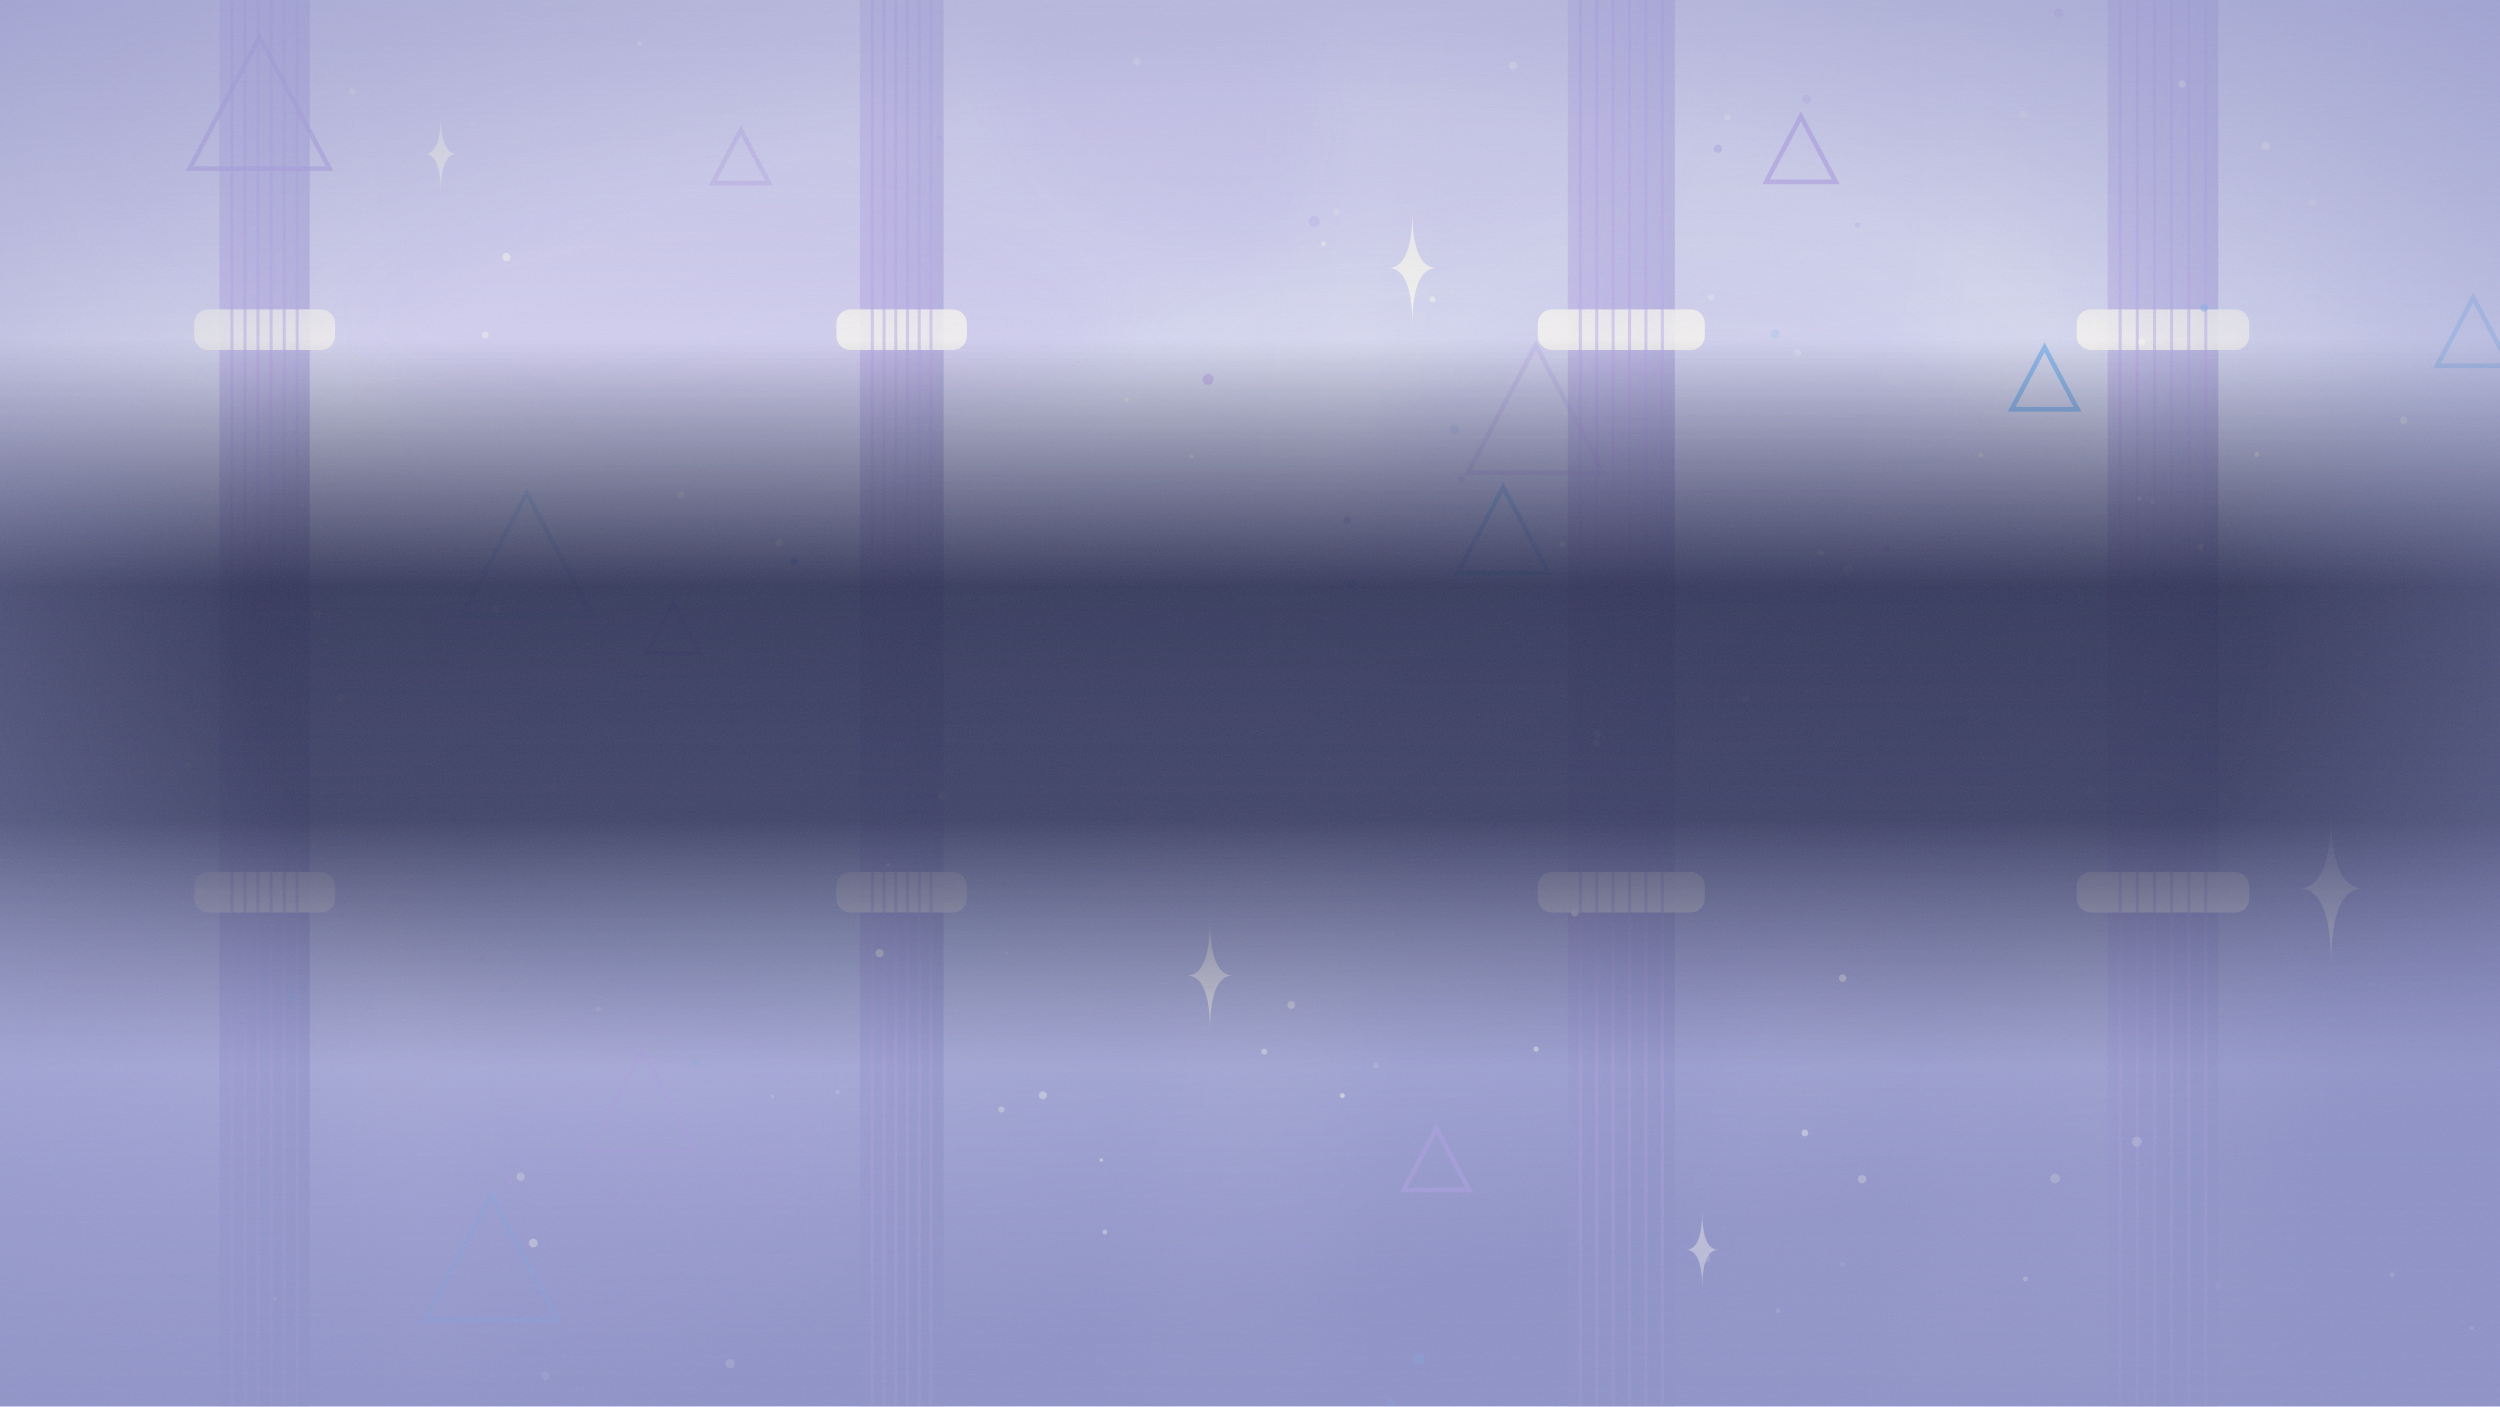
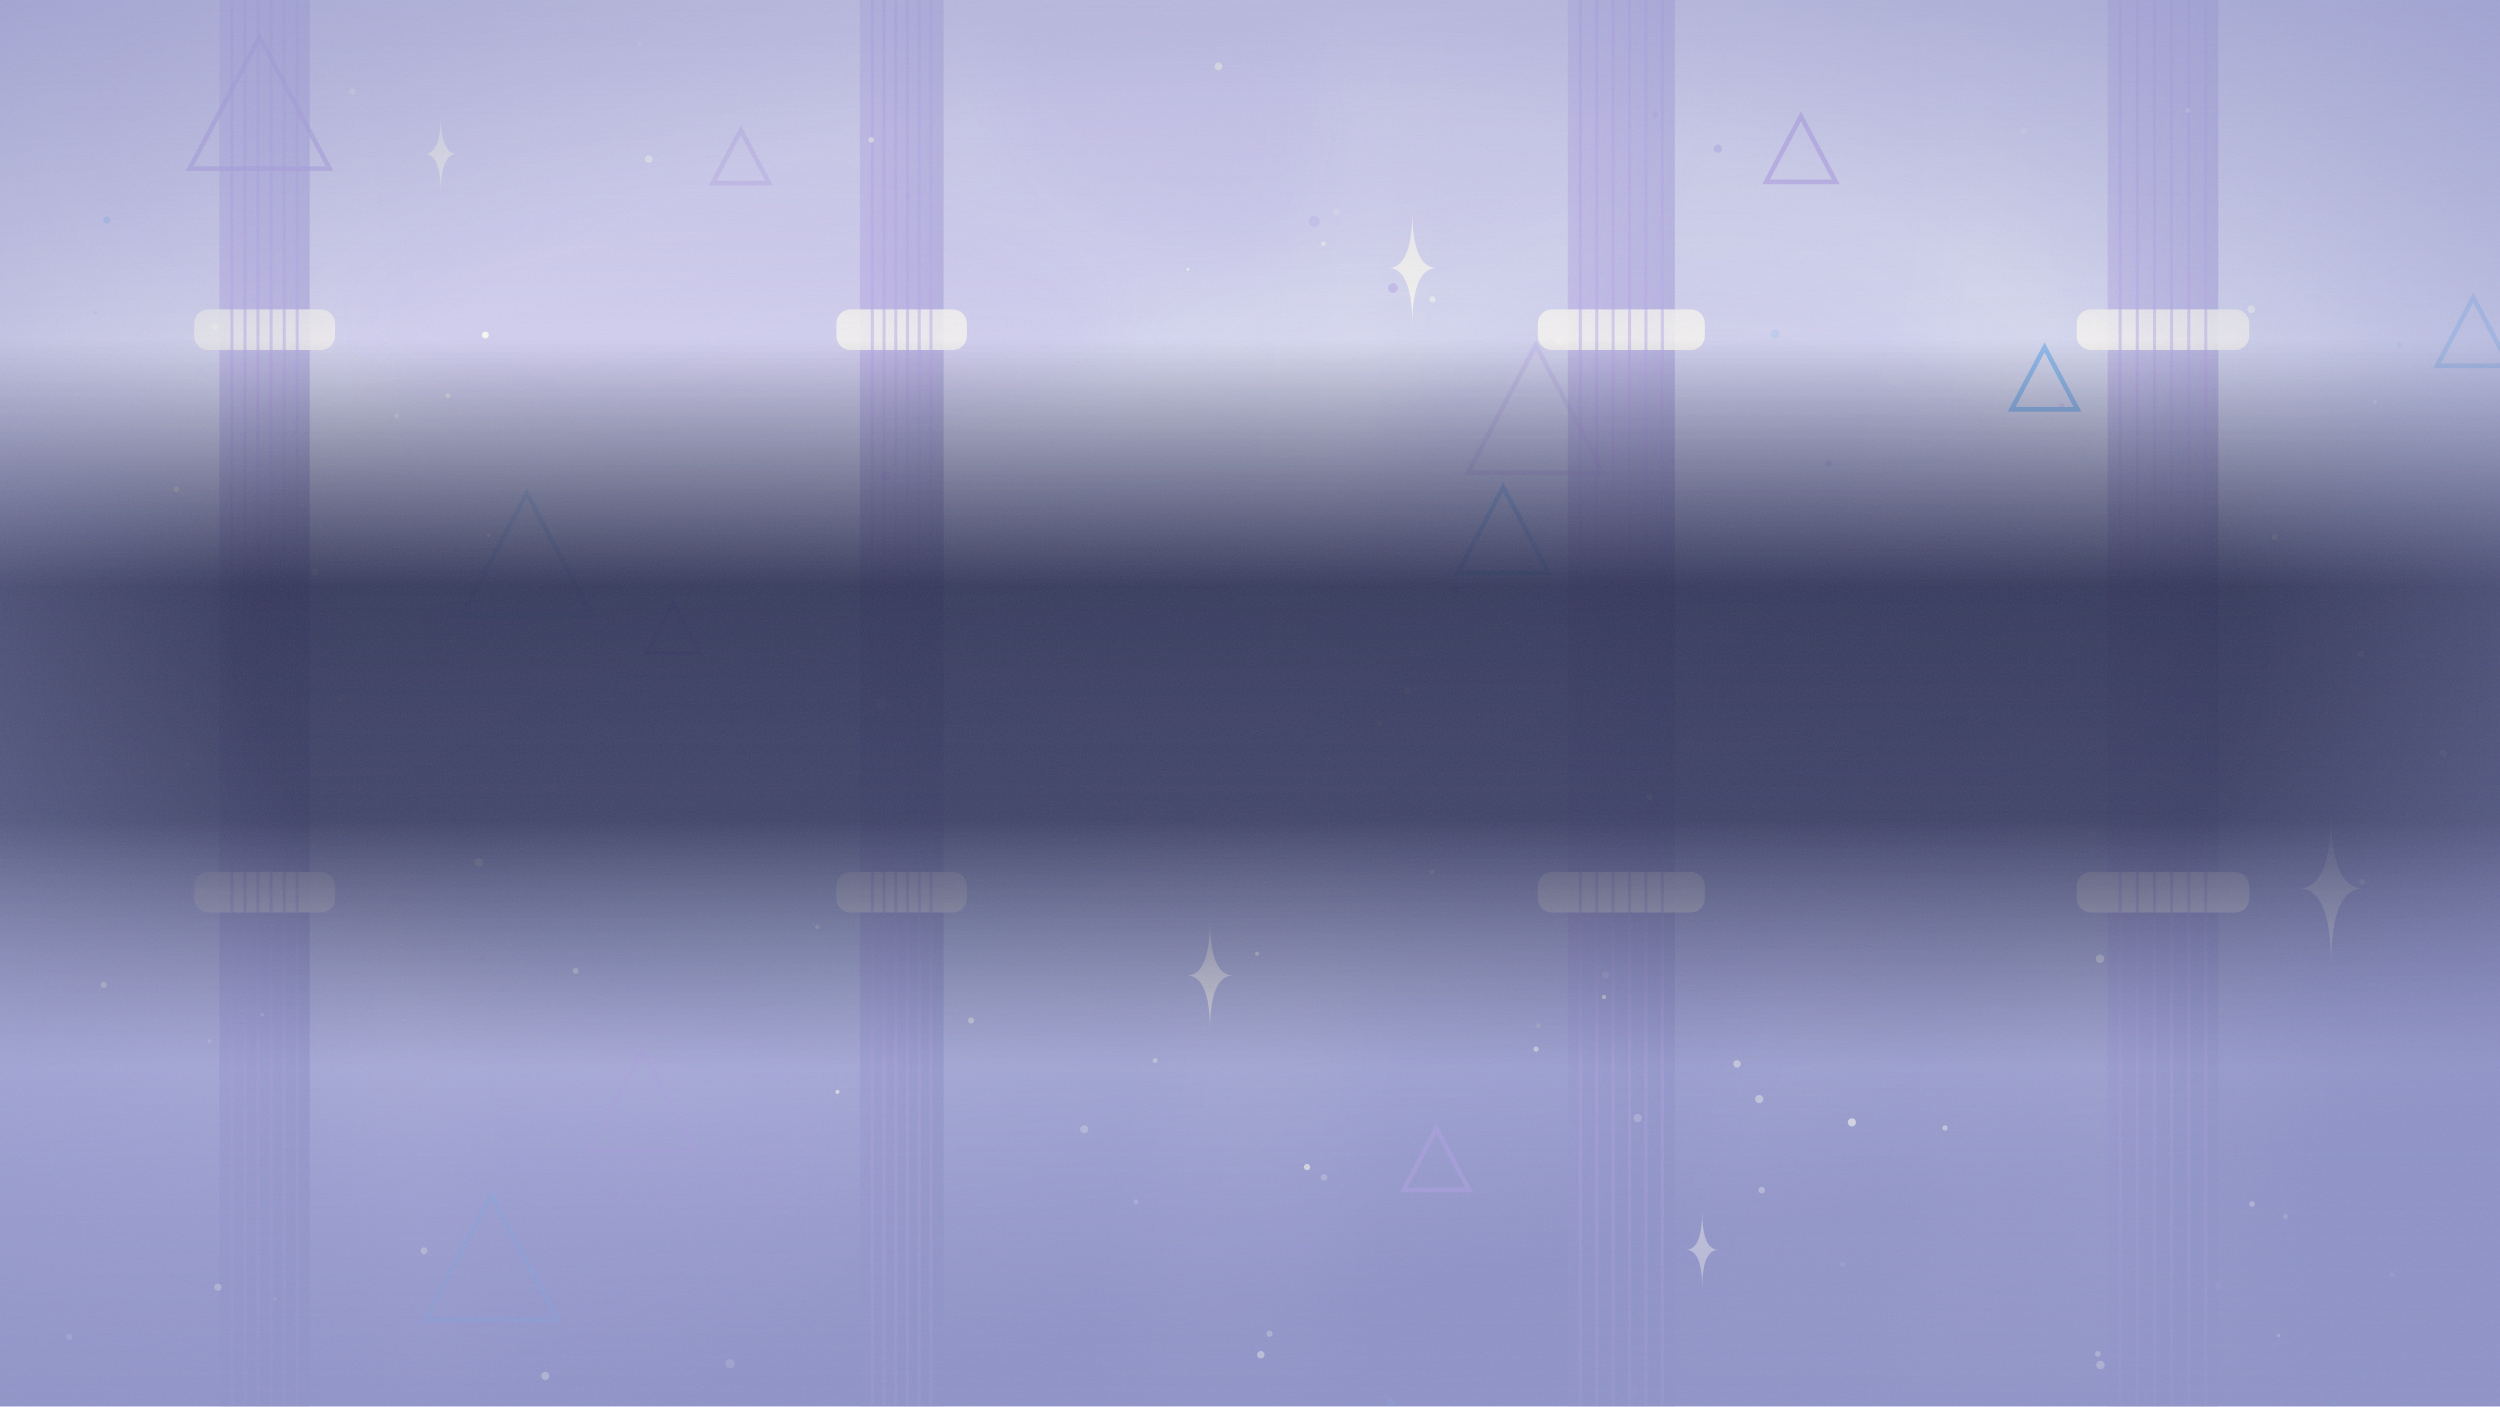
<svg xmlns="http://www.w3.org/2000/svg" class="art art--freedom08" viewBox="0 0 1600 900" preserveAspectRatio="xMidYMid slice" role="img" aria-label="Pale columns, chained banners and drifting petals in cream and lavender">
  <defs>
    <linearGradient id="g-bg" x1="0" y1="0" x2="0.3" y2="1">
      <stop offset="0%" stop-color="#e9e6f5" />
      <stop offset="58%" stop-color="#cfd3ee" />
      <stop offset="100%" stop-color="#8f93c8" />
    </linearGradient>
    <linearGradient id="g-slab" x1="0" y1="0" x2="0.4" y2="1">
      <stop offset="0%" stop-color="#b9a6e8" stop-opacity="0.42" />
      <stop offset="100%" stop-color="#8f93c8" stop-opacity="0.72" />
    </linearGradient>
    <linearGradient id="g-blade" x1="0" y1="0" x2="1" y2="1">
      <stop offset="0%" stop-color="#fffdf2" stop-opacity="0.7" />
      <stop offset="60%" stop-color="#b9a6e8" stop-opacity="0.28" />
      <stop offset="100%" stop-color="#7fb4ee" stop-opacity="0" />
    </linearGradient>
    <linearGradient id="g-beam" x1="0" y1="0" x2="1" y2="0">
      <stop offset="0%" stop-color="#b9a6e8" stop-opacity="0" />
      <stop offset="30%" stop-color="#fffdf2" />
      <stop offset="70%" stop-color="#b9a6e8" />
      <stop offset="100%" stop-color="#b9a6e8" stop-opacity="0" />
    </linearGradient>
    <radialGradient id="g-orb" cx="42%" cy="38%" r="62%">
      <stop offset="0%" stop-color="#fffdf2" />
      <stop offset="38%" stop-color="#b9a6e8" />
      <stop offset="78%" stop-color="#7fb4ee" stop-opacity="0.7" />
      <stop offset="100%" stop-color="#8f93c8" />
    </radialGradient>
    <radialGradient id="g-halo" cx="50%" cy="50%" r="50%">
      <stop offset="0%" stop-color="#b9a6e8" stop-opacity="0.42" />
      <stop offset="100%" stop-color="#b9a6e8" stop-opacity="0" />
    </radialGradient>
    <linearGradient id="g-vig" x1="0" y1="0" x2="0" y2="1">
      <stop offset="0%" stop-color="#8f93c8" stop-opacity="0.42" />
      <stop offset="26%" stop-color="#8f93c8" stop-opacity="0.02" />
      <stop offset="100%" stop-color="#8f93c8" stop-opacity="0.5" />
    </linearGradient>
    <filter id="g-glow" x="-70%" y="-70%" width="240%" height="240%">
      <feGaussianBlur stdDeviation="8" result="b" />
      <feFlood flood-color="#b9a6e8" result="fc" />
      <feComposite in="fc" in2="b" operator="in" result="g" />
      <feMerge>
        <feMergeNode in="g" />
        <feMergeNode in="g" />
        <feMergeNode in="SourceGraphic" />
      </feMerge>
    </filter>
    <filter id="g-soft">
      <feGaussianBlur stdDeviation="20" />
    </filter>
    <radialGradient id="g-corner" cx="50%" cy="46%" r="72%">
      <stop offset="55%" stop-color="#8f93c8" stop-opacity="0" />
      <stop offset="100%" stop-color="#8f93c8" stop-opacity="0.72" />
    </radialGradient>
    <filter id="g-grain">
      <feTurbulence type="fractalNoise" baseFrequency="0.85" numOctaves="4" />
      <feColorMatrix type="saturate" values="0" />
    </filter>
  </defs>
  <rect width="1600" height="900" fill="url(#g-bg)" />
  <g filter="url(#g-soft)">
    <ellipse cx="714.3" cy="503.8" rx="437.3" ry="154.5" fill="#e9e6f5" opacity="0.1" />
    <ellipse cx="241.8" cy="723.5" rx="302.7" ry="178.2" fill="#b9a6e8" opacity="0.1" />
    <ellipse cx="446.1" cy="81.6" rx="402.9" ry="191" fill="#b9a6e8" opacity="0.1" />
    <ellipse cx="613.1" cy="407.7" rx="381.7" ry="184" fill="#e9e6f5" opacity="0.1" />
    <ellipse cx="851.1" cy="53.6" rx="217.1" ry="118.7" fill="#b9a6e8" opacity="0.1" />
    <ellipse cx="487.3" cy="531.9" rx="218.6" ry="117.4" fill="#7fb4ee" opacity="0.1" />
    <ellipse cx="1092.4" cy="411.6" rx="243.4" ry="239.6" fill="#b9a6e8" opacity="0.1" />
    <ellipse cx="467.5" cy="206.7" rx="246.7" ry="91.2" fill="#b9a6e8" opacity="0.1" />
  </g>
  <g filter="url(#g-soft)" opacity="0.5">
    <path d="M1301.2 -50.4 L1407.9 -50.4 L1361.3 960 L1028.1 960 Z" fill="#fffdf2" opacity="0.1" />
    <path d="M1402.2 -35.4 L1510.6 -35.4 L1445.3 960 L1194.3 960 Z" fill="#fffdf2" opacity="0.1" />
    <path d="M1227.1 -71.4 L1264.1 -71.4 L1434.8 960 L1353.5 960 Z" fill="#fffdf2" opacity="0.1" />
    <path d="M169.7 -75.7 L207.8 -75.7 L316.4 960 L251.3 960 Z" fill="#fffdf2" opacity="0.1" />
    <path d="M872.2 -39.5 L917.5 -39.5 L842.8 960 L710.8 960 Z" fill="#fffdf2" opacity="0.1" />
  </g>
  <g opacity="0.9">
    <rect x="140.4" y="-20" width="57.8" height="940" fill="url(#g-slab)" />
    <rect x="124.3" y="198" width="90.1" height="26" rx="9" fill="#fffdf2" opacity="0.85" />
    <rect x="124.3" y="558" width="90.1" height="26" rx="9" fill="#fffdf2" opacity="0.85" />
    <g stroke="#b9a6e8" stroke-width="2" opacity="0.5">
      <path d="M148.4 0 V900" />
      <path d="M156.8 0 V900" />
      <path d="M165.1 0 V900" />
      <path d="M173.5 0 V900" />
      <path d="M181.9 0 V900" />
      <path d="M190.2 0 V900" />
    </g>
  </g>
  <g opacity="0.9">
    <rect x="550.3" y="-20" width="53.6" height="940" fill="url(#g-slab)" />
    <rect x="535.3" y="198" width="83.5" height="26" rx="9" fill="#fffdf2" opacity="0.85" />
    <rect x="535.3" y="558" width="83.5" height="26" rx="9" fill="#fffdf2" opacity="0.85" />
    <g stroke="#b9a6e8" stroke-width="2" opacity="0.5">
      <path d="M558.3 0 V900" />
      <path d="M565.8 0 V900" />
      <path d="M573.3 0 V900" />
      <path d="M580.8 0 V900" />
      <path d="M588.3 0 V900" />
      <path d="M595.8 0 V900" />
    </g>
  </g>
  <g opacity="0.9">
    <rect x="1003.4" y="-20" width="68.5" height="940" fill="url(#g-slab)" />
    <rect x="984.2" y="198" width="106.9" height="26" rx="9" fill="#fffdf2" opacity="0.85" />
    <rect x="984.2" y="558" width="106.9" height="26" rx="9" fill="#fffdf2" opacity="0.85" />
    <g stroke="#b9a6e8" stroke-width="2" opacity="0.5">
      <path d="M1011.4 0 V900" />
      <path d="M1021.9 0 V900" />
      <path d="M1032.4 0 V900" />
      <path d="M1042.9 0 V900" />
      <path d="M1053.4 0 V900" />
      <path d="M1063.9 0 V900" />
    </g>
  </g>
  <g opacity="0.9">
    <rect x="1348.9" y="-20" width="70.8" height="940" fill="url(#g-slab)" />
    <rect x="1329.1" y="198" width="110.4" height="26" rx="9" fill="#fffdf2" opacity="0.85" />
    <rect x="1329.1" y="558" width="110.4" height="26" rx="9" fill="#fffdf2" opacity="0.85" />
    <g stroke="#b9a6e8" stroke-width="2" opacity="0.5">
      <path d="M1356.9 0 V900" />
      <path d="M1367.9 0 V900" />
      <path d="M1378.9 0 V900" />
      <path d="M1389.8 0 V900" />
      <path d="M1400.8 0 V900" />
      <path d="M1411.7 0 V900" />
    </g>
  </g>
  <path d="M337.1 315.6 L378.6 393.6 L295.7 393.6 Z" fill="none" stroke="#7fb4ee" stroke-width="3" opacity="0.35" />
  <path d="M1582.9 190.4 L1606.1 234.1 L1559.7 234.1 Z" fill="none" stroke="#7fb4ee" stroke-width="3" opacity="0.46" />
  <path d="M474.1 83.2 L492.2 117.2 L456.1 117.2 Z" fill="none" stroke="#b9a6e8" stroke-width="3" opacity="0.42" />
  <path d="M962.1 311.8 L991.2 366.7 L932.9 366.7 Z" fill="none" stroke="#7fb4ee" stroke-width="3" opacity="0.54" />
  <path d="M919.3 722.3 L940.2 761.6 L898.4 761.6 Z" fill="none" stroke="#b9a6e8" stroke-width="3" opacity="0.75" />
  <path d="M1308.5 222.3 L1329.6 262 L1287.4 262 Z" fill="none" stroke="#7fb4ee" stroke-width="3" opacity="0.77" />
  <path d="M314.5 764.9 L356.8 844.5 L272.2 844.5 Z" fill="none" stroke="#7fb4ee" stroke-width="3" opacity="0.51" />
  <path d="M166.1 23.7 L210.9 107.9 L121.4 107.9 Z" fill="none" stroke="#b9a6e8" stroke-width="3" opacity="0.65" />
  <path d="M411.2 672.7 L444.7 735.9 L377.6 735.9 Z" fill="none" stroke="#b9a6e8" stroke-width="3" opacity="0.39" />
  <path d="M1152.6 74.5 L1174.9 116.4 L1130.3 116.4 Z" fill="none" stroke="#b9a6e8" stroke-width="3" opacity="0.73" />
  <path d="M982.9 221 L1026.3 302.6 L939.5 302.6 Z" fill="none" stroke="#b9a6e8" stroke-width="3" opacity="0.31" />
  <path d="M430.7 385.8 L447.9 418.1 L413.6 418.1 Z" fill="none" stroke="#b9a6e8" stroke-width="3" opacity="0.48" />
-   <path d="M903.9 134.4 Q903.9 171.5 919.5 171.5 Q903.9 171.5 903.9 208.5 Q903.9 171.5 888.4 171.5 Q903.9 171.5 903.9 134.4 Z" fill="#fffdf2" opacity="0.90" />
-   <path d="M1491.9 519.8 Q1491.9 568.6 1512.4 568.6 Q1491.9 568.6 1491.9 617.5 Q1491.9 568.6 1471.4 568.6 Q1491.9 568.6 1491.9 519.8 Z" fill="#fffdf2" opacity="0.76" />
-   <path d="M282.1 73.9 Q282.1 98.5 292.5 98.5 Q282.1 98.5 282.1 123.2 Q282.1 98.5 271.7 98.5 Q282.1 98.5 282.1 73.9 Z" fill="#fffdf2" opacity="0.91" />
-   <path d="M1089.4 775.1 Q1089.4 799.9 1099.8 799.9 Q1089.4 799.9 1089.4 824.6 Q1089.4 799.9 1079 799.9 Q1089.4 799.9 1089.4 775.1 Z" fill="#fffdf2" opacity="0.79" />
-   <path d="M774.4 588.8 Q774.4 624.3 789.3 624.3 Q774.4 624.3 774.4 659.7 Q774.4 624.3 759.5 624.3 Q774.4 624.3 774.4 588.8 Z" fill="#fffdf2" opacity="0.95" />
+   <g class="mo-breathe" style="--dur:6.5s">
+     <path d="M903.9 134.4 Q903.9 171.5 919.5 171.5 Q903.9 171.5 903.9 208.5 Q903.9 171.5 888.4 171.5 Q903.9 171.5 903.9 134.4 Z" fill="#fffdf2" opacity="0.90" />
+     <path d="M1491.9 519.8 Q1491.9 568.6 1512.4 568.6 Q1491.9 568.6 1491.9 617.5 Q1491.9 568.6 1471.4 568.6 Q1491.9 568.6 1491.9 519.8 Z" fill="#fffdf2" opacity="0.76" />
+     <path d="M282.1 73.9 Q282.1 98.5 292.5 98.5 Q282.1 98.5 282.1 123.2 Q282.1 98.5 271.7 98.5 Q282.1 98.5 282.1 73.9 Z" fill="#fffdf2" opacity="0.91" />
+     <path d="M1089.4 775.1 Q1089.4 799.9 1099.8 799.9 Q1089.4 799.9 1089.4 824.6 Q1089.4 799.9 1079 799.9 Q1089.4 799.9 1089.4 775.1 Z" fill="#fffdf2" opacity="0.79" />
+     <path d="M774.4 588.8 Q774.4 624.3 789.3 624.3 Q774.4 624.3 774.4 659.7 Q774.4 624.3 759.5 624.3 Q774.4 624.3 774.4 588.8 Z" fill="#fffdf2" opacity="0.95" />
+   </g>
  <g fill="#fffdf2">
-     <circle cx="120.4" cy="489.8" r="2.3" opacity="0.79" />
-     <circle cx="1179.3" cy="626" r="2.4" opacity="0.79" />
-     <circle cx="562.9" cy="610" r="2.6" opacity="0.77" />
-     <circle cx="667.4" cy="701" r="2.6" opacity="0.57" />
-     <circle cx="999.9" cy="348.3" r="2.0" opacity="0.60" />
-     <circle cx="128.3" cy="570.4" r="2.8" opacity="0.77" />
-     <circle cx="1165.1" cy="353.6" r="2.3" opacity="0.58" />
-     <circle cx="704.8" cy="742.4" r="1.2" opacity="0.69" />
-     <circle cx="47.7" cy="537.5" r="1.9" opacity="0.35" />
-     <circle cx="1117.3" cy="447.6" r="2.1" opacity="0.80" />
-     <circle cx="409.3" cy="27.8" r="1.5" opacity="0.64" />
-     <circle cx="324.1" cy="164.5" r="2.6" opacity="0.63" />
-     <circle cx="707.1" cy="788.5" r="1.6" opacity="0.63" />
-     <circle cx="317.6" cy="390.3" r="2.5" opacity="0.79" />
-     <circle cx="1408.4" cy="350.1" r="2.0" opacity="0.41" />
-     <circle cx="217.9" cy="446.9" r="2.5" opacity="0.75" />
-     <circle cx="1137.9" cy="838.8" r="1.5" opacity="0.31" />
-     <circle cx="721" cy="255.7" r="1.4" opacity="0.47" />
-     <circle cx="1001.2" cy="444.7" r="1.6" opacity="0.75" />
-     <circle cx="1571.3" cy="408.9" r="1.1" opacity="0.22" />
-     <circle cx="1396.5" cy="53.8" r="2.3" opacity="0.57" />
-     <circle cx="494.4" cy="701.9" r="1.0" opacity="0.29" />
-     <circle cx="727.7" cy="39.4" r="2.5" opacity="0.35" />
-     <circle cx="225.4" cy="58.6" r="2.1" opacity="0.49" />
-     <circle cx="1007.9" cy="584" r="2.5" opacity="0.82" />
-     <circle cx="1095.2" cy="190.2" r="1.9" opacity="0.32" />
-     <circle cx="17.2" cy="426" r="2.3" opacity="0.32" />
-     <circle cx="435.8" cy="316.7" r="2.3" opacity="0.54" />
-     <circle cx="983.1" cy="671.4" r="1.7" opacity="0.71" />
-     <circle cx="1450" cy="93.3" r="2.7" opacity="0.67" />
-     <circle cx="207.9" cy="409.9" r="2.1" opacity="0.79" />
-     <circle cx="602.9" cy="509.5" r="2.6" opacity="0.72" />
-     <circle cx="1510.8" cy="418.6" r="2.2" opacity="0.33" />
-     <circle cx="1155.1" cy="725.1" r="2.2" opacity="0.67" />
-     <circle cx="341.3" cy="795.6" r="2.8" opacity="0.84" />
-     <circle cx="859.1" cy="701.2" r="1.6" opacity="0.79" />
-     <circle cx="1369.3" cy="319.1" r="1.1" opacity="0.49" />
-     <circle cx="880.5" cy="681.8" r="1.9" opacity="0.22" />
-     <circle cx="1294.6" cy="73.3" r="2.4" opacity="0.31" />
-     <circle cx="536" cy="698.8" r="1.3" opacity="0.30" />
-     <circle cx="826.4" cy="643.2" r="2.5" opacity="0.65" />
-     <circle cx="1513.2" cy="443.6" r="2.7" opacity="0.26" />
-     <circle cx="354.3" cy="473" r="1.5" opacity="0.67" />
-     <circle cx="1022.2" cy="469.7" r="2.5" opacity="0.56" />
-     <circle cx="498.7" cy="347.4" r="2.5" opacity="0.79" />
-     <circle cx="333.2" cy="753.1" r="2.7" opacity="0.54" />
-     <circle cx="916.8" cy="191.6" r="2.0" opacity="0.53" />
-     <circle cx="968.4" cy="42" r="2.7" opacity="0.54" />
-     <circle cx="640.9" cy="710.1" r="2.0" opacity="0.52" />
-     <circle cx="1105.6" cy="74.9" r="2.0" opacity="0.47" />
-     <circle cx="1531" cy="815.8" r="1.5" opacity="0.51" />
-     <circle cx="203.1" cy="392.7" r="2.5" opacity="0.79" />
-     <circle cx="762.5" cy="292.1" r="1.3" opacity="0.60" />
-     <circle cx="1480.4" cy="129.9" r="2.4" opacity="0.21" />
-     <circle cx="310.6" cy="214.4" r="2.2" opacity="0.41" />
-     <circle cx="568.6" cy="553.5" r="1.2" opacity="0.68" />
-     <circle cx="196.5" cy="459" r="1.5" opacity="0.33" />
-     <circle cx="848.6" cy="395.4" r="1.7" opacity="0.47" />
-     <circle cx="847" cy="156" r="1.4" opacity="0.61" />
-     <circle cx="1021.5" cy="475.6" r="2.5" opacity="0.60" />
-     <circle cx="1370.8" cy="219" r="2.3" opacity="0.73" />
-     <circle cx="1444.3" cy="290.9" r="1.6" opacity="0.80" />
-     <circle cx="349" cy="880.6" r="2.6" opacity="0.29" />
-     <circle cx="383" cy="645.8" r="1.5" opacity="0.26" />
-     <circle cx="1331.5" cy="382.3" r="2.4" opacity="0.28" />
-     <circle cx="644.4" cy="610" r="1.0" opacity="0.33" />
-     <circle cx="1091.8" cy="805.4" r="2.7" opacity="0.28" />
-     <circle cx="809.1" cy="673" r="1.9" opacity="0.65" />
-     <circle cx="302.4" cy="79" r="1.2" opacity="0.22" />
-     <circle cx="882.7" cy="462.8" r="2.0" opacity="0.30" />
-   </g>
-   <circle cx="326.3" cy="756.2" r="2" fill="#b9a6e8" opacity="0.6" />
-   <circle cx="99.1" cy="856.3" r="1.6" fill="#b9a6e8" opacity="0.2" />
-   <circle cx="625.4" cy="383.8" r="1.6" fill="#b9a6e8" opacity="0.4" />
-   <circle cx="21.2" cy="630.9" r="3.8" fill="#fffdf2" opacity="0.1" filter="url(#g-soft)" />
-   <circle cx="1182.9" cy="364.8" r="3.2" fill="#fffdf2" opacity="0.4" />
-   <circle cx="1267.8" cy="291.3" r="1.6" fill="#fffdf2" opacity="0.5" />
-   <circle cx="1377.2" cy="566.4" r="4.2" fill="#b9a6e8" opacity="0.1" filter="url(#g-soft)" />
-   <circle cx="935.4" cy="306.9" r="2" fill="#b9a6e8" opacity="0.3" />
-   <circle cx="1188.8" cy="144" r="1.7" fill="#b9a6e8" opacity="0.3" />
-   <circle cx="862.2" cy="332.9" r="2.6" fill="#b9a6e8" opacity="0.5" />
-   <circle cx="1156.2" cy="63.5" r="2.9" fill="#b9a6e8" opacity="0.3" />
-   <circle cx="1420.9" cy="891.5" r="1.6" fill="#7fb4ee" opacity="0.2" />
-   <circle cx="1538.3" cy="269" r="2.4" fill="#fffdf2" opacity="0.5" />
-   <circle cx="852.9" cy="350.6" r="3.6" fill="#b9a6e8" opacity="0.1" filter="url(#g-soft)" />
-   <circle cx="1218.8" cy="882.1" r="4.2" fill="#fffdf2" opacity="0.1" filter="url(#g-soft)" />
-   <circle cx="379.2" cy="399.3" r="1.7" fill="#7fb4ee" opacity="0.2" />
-   <circle cx="601.1" cy="88.6" r="2" fill="#b9a6e8" opacity="0.3" />
-   <circle cx="864.8" cy="374.1" r="2.7" fill="#7fb4ee" opacity="0.4" />
-   <circle cx="1020.8" cy="728.6" r="5.5" fill="#fffdf2" opacity="0.1" filter="url(#g-soft)" />
-   <circle cx="1528.6" cy="347.8" r="4.1" fill="#fffdf2" opacity="0.1" filter="url(#g-soft)" />
-   <circle cx="1369.1" cy="487.8" r="5.4" fill="#7fb4ee" opacity="0.1" filter="url(#g-soft)" />
-   <circle cx="673.1" cy="474.1" r="5.3" fill="#7fb4ee" opacity="0.1" filter="url(#g-soft)" />
-   <circle cx="773.2" cy="242.8" r="3.5" fill="#b9a6e8" opacity="0.5" />
-   <circle cx="43" cy="695.2" r="4.4" fill="#7fb4ee" opacity="0.1" filter="url(#g-soft)" />
-   <circle cx="1207.4" cy="351" r="1.9" fill="#b9a6e8" opacity="0.5" />
-   <circle cx="1582" cy="850" r="1.4" fill="#fffdf2" opacity="0.5" />
-   <circle cx="1150.6" cy="225.8" r="2.2" fill="#fffdf2" opacity="0.2" />
-   <circle cx="1296.3" cy="818.5" r="1.6" fill="#fffdf2" opacity="0.6" />
-   <circle cx="965.8" cy="103.6" r="4.7" fill="#7fb4ee" opacity="0.1" filter="url(#g-soft)" />
-   <circle cx="1377.8" cy="321" r="1.7" fill="#fffdf2" opacity="0.2" />
-   <circle cx="1068.6" cy="410" r="3.1" fill="#b9a6e8" opacity="0.5" />
-   <circle cx="582.4" cy="669.5" r="4.1" fill="#fffdf2" opacity="0.2" filter="url(#g-soft)" />
-   <circle cx="381.5" cy="102.5" r="4.4" fill="#b9a6e8" opacity="0.2" filter="url(#g-soft)" />
-   <circle cx="574.7" cy="244.4" r="3.9" fill="#7fb4ee" opacity="0.2" filter="url(#g-soft)" />
-   <circle cx="304" cy="250.8" r="4.2" fill="#fffdf2" opacity="0.1" filter="url(#g-soft)" />
-   <circle cx="1567.6" cy="824.1" r="2.3" fill="#7fb4ee" opacity="0.2" />
-   <circle cx="433.5" cy="382.7" r="1.5" fill="#7fb4ee" opacity="0.2" />
-   <circle cx="445.3" cy="680.2" r="2.2" fill="#7fb4ee" opacity="0.3" />
-   <circle cx="1570.4" cy="435.6" r="2.2" fill="#b9a6e8" opacity="0.3" />
-   <circle cx="1191.7" cy="754.7" r="2.7" fill="#fffdf2" opacity="0.5" />
-   <circle cx="1315.3" cy="754.2" r="3.1" fill="#fffdf2" opacity="0.4" />
-   <circle cx="624.2" cy="135.6" r="4.4" fill="#fffdf2" opacity="0.2" filter="url(#g-soft)" />
-   <circle cx="520.6" cy="493.8" r="5.5" fill="#7fb4ee" opacity="0.2" filter="url(#g-soft)" />
-   <circle cx="1046.1" cy="522.5" r="2" fill="#b9a6e8" opacity="0.6" />
-   <circle cx="132.8" cy="507.8" r="1.5" fill="#b9a6e8" opacity="0.5" />
-   <circle cx="1317.6" cy="8.4" r="3.2" fill="#b9a6e8" opacity="0.3" />
-   <circle cx="130.7" cy="273.4" r="4" fill="#7fb4ee" opacity="0.2" filter="url(#g-soft)" />
-   <circle cx="1410.7" cy="196.9" r="2.6" fill="#7fb4ee" opacity="0.5" />
-   <circle cx="187.8" cy="638.3" r="2.8" fill="#7fb4ee" opacity="0.4" />
-   <circle cx="1099.3" cy="251.3" r="5.1" fill="#7fb4ee" opacity="0.2" filter="url(#g-soft)" />
-   <circle cx="508.2" cy="359.6" r="2.5" fill="#7fb4ee" opacity="0.6" />
-   <circle cx="578.7" cy="329" r="2.3" fill="#b9a6e8" opacity="0.5" />
-   <circle cx="1273.8" cy="664.9" r="3.7" fill="#b9a6e8" opacity="0.2" filter="url(#g-soft)" />
-   <circle cx="1338.2" cy="506.5" r="3.5" fill="#fffdf2" opacity="0.2" />
-   <circle cx="1367.5" cy="730.7" r="3.2" fill="#fffdf2" opacity="0.4" />
-   <circle cx="907.9" cy="869.8" r="3.5" fill="#7fb4ee" opacity="0.5" />
-   <circle cx="931.1" cy="274.9" r="3" fill="#7fb4ee" opacity="0.2" />
+     <circle cx="120.4" cy="489.8" r="2.3" opacity="0.68" />
+     <circle cx="1125.9" cy="703.4" r="2.6" opacity="0.65" />
+     <circle cx="1441.3" cy="770.6" r="1.8" opacity="0.76" />
+     <circle cx="916.5" cy="558" r="1.7" opacity="0.60" />
+     <circle cx="128.3" cy="570.4" r="2.8" opacity="0.67" />
+     <circle cx="621.5" cy="653.1" r="2.0" opacity="0.74" />
+     <circle cx="134.1" cy="666.2" r="1.1" opacity="0.51" />
+     <circle cx="368.4" cy="621.4" r="1.9" opacity="0.80" />
+     <circle cx="409.3" cy="27.8" r="1.5" opacity="0.33" />
+     <circle cx="271.4" cy="800.5" r="2.2" opacity="0.78" />
+     <circle cx="523.1" cy="593.3" r="1.4" opacity="0.72" />
+     <circle cx="1462.8" cy="778.6" r="1.7" opacity="0.41" />
+     <circle cx="217.9" cy="446.9" r="2.5" opacity="0.66" />
+     <circle cx="1520" cy="257.2" r="1.3" opacity="0.38" />
+     <circle cx="342.5" cy="375.7" r="2.1" opacity="0.40" />
+     <circle cx="1342.6" cy="866.5" r="1.8" class="mo-twinkle" style="--dur:1.9s;--delay:-5.2s" />
+     <circle cx="66.4" cy="630.3" r="2.0" class="mo-twinkle" style="--dur:5.5s;--delay:-0.1s" />
+     <circle cx="217.4" cy="411" r="1.0" opacity="0.35" />
+     <circle cx="225.4" cy="58.6" r="2.1" opacity="0.61" />
+     <circle cx="1048.1" cy="715.6" r="2.7" opacity="0.33" />
+     <circle cx="760.2" cy="172.4" r="1.0" opacity="0.66" />
+     <circle cx="286.6" cy="253.3" r="1.6" opacity="0.54" />
+     <circle cx="983.1" cy="671.4" r="1.7" opacity="0.79" />
+     <circle cx="139.5" cy="823.8" r="2.3" class="mo-twinkle" style="--dur:3.9s;--delay:-3.8s" />
+     <circle cx="1455.9" cy="343.6" r="2.0" opacity="0.72" />
+     <circle cx="1510.8" cy="418.6" r="2.2" class="mo-twinkle" style="--dur:5.2s;--delay:-4.9s" />
+     <circle cx="1026.6" cy="638.1" r="1.4" opacity="0.84" />
+     <circle cx="1563.8" cy="481.9" r="2.4" class="mo-twinkle" style="--dur:6.1s;--delay:-5.1s" />
+     <circle cx="557.6" cy="89.5" r="1.8" opacity="0.70" />
+     <circle cx="779.9" cy="42.5" r="2.5" class="mo-twinkle" style="--dur:5.6s;--delay:-1.0s" />
+     <circle cx="536" cy="698.8" r="1.3" class="mo-twinkle" style="--dur:4.2s;--delay:-4.3s" />
+     <circle cx="1344" cy="613.6" r="2.7" opacity="0.82" />
+     <circle cx="137.6" cy="209.3" r="1.9" class="mo-twinkle" style="--dur:5.2s;--delay:-3.8s" />
+     <circle cx="836.5" cy="746.9" r="2.0" class="mo-twinkle" style="--dur:3.6s;--delay:-5.1s" />
+     <circle cx="1440.8" cy="197.9" r="2.5" opacity="0.54" />
+     <circle cx="916.8" cy="191.6" r="2.0" opacity="0.59" />
+     <circle cx="44.4" cy="855.6" r="1.9" opacity="0.72" />
+     <circle cx="900.6" cy="442.3" r="2.2" class="mo-twinkle" style="--dur:4.3s;--delay:-2.5s" />
+     <circle cx="1531" cy="815.8" r="1.5" opacity="0.28" />
+     <circle cx="693.9" cy="722.8" r="2.6" opacity="0.41" />
+     <circle cx="306.3" cy="551.9" r="2.7" class="mo-twinkle" style="--dur:5.5s;--delay:-0.1s" />
+     <circle cx="310.6" cy="214.4" r="2.2" class="mo-twinkle" style="--dur:3.5s;--delay:-3.7s" />
+     <circle cx="167.8" cy="649.5" r="1.2" opacity="0.36" />
+     <circle cx="316.4" cy="476.2" r="1.8" opacity="0.47" />
+     <circle cx="847" cy="156" r="1.4" opacity="0.62" />
+     <circle cx="847.4" cy="753.5" r="2.1" opacity="0.35" />
+     <circle cx="1185.2" cy="718.3" r="2.6" class="mo-twinkle" style="--dur:3.3s;--delay:-5.5s" />
+     <circle cx="349" cy="880.6" r="2.6" class="mo-twinkle" style="--dur:2.9s;--delay:-4.4s" />
+     <circle cx="415.2" cy="101.8" r="2.5" opacity="0.71" />
+     <circle cx="201.6" cy="366" r="2.2" class="mo-twinkle" style="--dur:2.7s;--delay:-4.1s" />
+     <circle cx="1458.2" cy="854.7" r="1.2" opacity="0.69" />
+     <circle cx="804.5" cy="610.4" r="1.3" class="mo-twinkle" style="--dur:2.3s;--delay:-0.2s" />
+     <circle cx="882.7" cy="462.8" r="2.0" class="mo-twinkle" style="--dur:2.7s;--delay:-1.2s" />
+     <circle cx="1344.3" cy="873.6" r="2.7" class="mo-twinkle" style="--dur:2.1s;--delay:-5.7s" />
+     <circle cx="739.3" cy="678.7" r="1.6" opacity="0.53" />
+     <circle cx="688.1" cy="537.2" r="1.0" opacity="0.75" />
+     <circle cx="290" cy="410.2" r="2.3" opacity="0.33" />
+     <circle cx="264.1" cy="460.9" r="1.0" opacity="0.72" />
+     <circle cx="1127.5" cy="761.7" r="2.1" opacity="0.59" />
+     <circle cx="806.9" cy="867" r="2.4" class="mo-twinkle" style="--dur:6.1s;--delay:-4.5s" />
+     <circle cx="1244.8" cy="721.9" r="1.7" opacity="0.77" />
+     <circle cx="1111.7" cy="680.9" r="2.4" opacity="0.67" />
+     <circle cx="112.9" cy="313.2" r="1.8" class="mo-twinkle" style="--dur:3.5s;--delay:-3.8s" />
+     <circle cx="998.4" cy="218.5" r="2.7" opacity="0.42" />
+     <circle cx="1055.6" cy="510.1" r="2.0" opacity="0.85" />
+     <circle cx="1027.6" cy="623.9" r="2.4" opacity="0.21" />
+     <circle cx="984.6" cy="656.3" r="1.5" opacity="0.23" />
+     <circle cx="312.7" cy="342.6" r="1.2" class="mo-twinkle" style="--dur:6.1s;--delay:-3.3s" />
+     <circle cx="812.5" cy="853.6" r="2.0" opacity="0.61" />
+     <circle cx="1295.2" cy="83.8" r="2.1" opacity="0.23" />
+   </g>
+   <g transform="skewX(-11)">
+     <rect class="mo-sweep" style="--dur:14.2s;--delay:-2.7s" x="792.8" y="-120" width="248.1" height="1140" fill="url(#g-blade)" opacity="0" />
+   </g>
+   <g transform="skewX(-14)">
+     <rect class="mo-sweep" style="--dur:19.4s;--delay:-6.7s" x="842.8" y="-120" width="193.9" height="1140" fill="url(#g-blade)" opacity="0" />
+   </g>
+   <circle cx="584.9" cy="257.2" r="3.8" fill="#7fb4ee" opacity="0.1" filter="url(#g-soft)" />
+   <circle cx="1061.7" cy="673" r="5.2" fill="#fffdf2" opacity="0.1" filter="url(#g-soft)" />
+   <circle cx="68.4" cy="140.9" r="2.3" fill="#7fb4ee" opacity="0.4" />
+   <circle cx="1197.4" cy="45.1" r="5.1" fill="#7fb4ee" opacity="0.2" filter="url(#g-soft)" />
+   <circle cx="1448.9" cy="386.6" r="1.5" fill="#b9a6e8" opacity="0.3" />
+   <circle cx="72.7" cy="88.6" r="4.4" fill="#7fb4ee" opacity="0.2" filter="url(#g-soft)" />
+   <circle cx="1535.9" cy="220.7" r="1.8" fill="#7fb4ee" opacity="0.2" />
+   <circle cx="729.1" cy="183.3" r="3.9" fill="#fffdf2" opacity="0.1" filter="url(#g-soft)" />
+   <circle cx="581.3" cy="125.8" r="1.9" fill="#b9a6e8" opacity="0.4" />
+   <circle cx="931.6" cy="377.6" r="2.3" fill="#7fb4ee" opacity="0.4" />
+   <circle cx="1524.2" cy="660.9" r="5.5" fill="#fffdf2" opacity="0.1" filter="url(#g-soft)" />
+   <circle cx="493.8" cy="456.6" r="3.4" fill="#b9a6e8" opacity="0.3" />
+   <circle cx="1160.1" cy="629.1" r="3.8" fill="#fffdf2" opacity="0.1" filter="url(#g-soft)" />
+   <circle cx="303.7" cy="224.1" r="4.4" fill="#7fb4ee" opacity="0.2" filter="url(#g-soft)" />
+   <circle cx="63.2" cy="54.7" r="5" fill="#b9a6e8" opacity="0.1" filter="url(#g-soft)" />
+   <circle cx="60.9" cy="200.3" r="1.3" fill="#b9a6e8" opacity="0.2" />
+   <circle cx="1082" cy="495.6" r="1.6" fill="#7fb4ee" opacity="0.6" />
+   <circle cx="566.6" cy="304.4" r="3.3" fill="#b9a6e8" opacity="0.5" />
+   <circle cx="119" cy="107.8" r="4.8" fill="#7fb4ee" opacity="0.2" filter="url(#g-soft)" />
+   <circle cx="710.9" cy="672.6" r="4.5" fill="#b9a6e8" opacity="0.2" filter="url(#g-soft)" />
+   <circle cx="1045.9" cy="890.3" r="2.8" fill="#b9a6e8" opacity="0.3" />
+   <circle cx="1321.9" cy="165.5" r="4.5" fill="#7fb4ee" opacity="0.1" filter="url(#g-soft)" />
+   <circle cx="1400.3" cy="70.7" r="1.6" fill="#fffdf2" opacity="0.4" />
+   <circle cx="1304.5" cy="417.2" r="3.6" fill="#fffdf2" opacity="0.1" filter="url(#g-soft)" />
+   <circle cx="1059.4" cy="73.5" r="2.1" fill="#b9a6e8" opacity="0.4" />
+   <circle cx="524.7" cy="793.5" r="4.5" fill="#fffdf2" opacity="0.1" filter="url(#g-soft)" />
+   <circle cx="586.2" cy="105.6" r="4.3" fill="#7fb4ee" opacity="0.1" filter="url(#g-soft)" />
+   <circle cx="1443.8" cy="618.3" r="3.8" fill="#b9a6e8" opacity="0.1" filter="url(#g-soft)" />
+   <circle cx="487.6" cy="285.9" r="4.7" fill="#b9a6e8" opacity="0.2" filter="url(#g-soft)" />
+   <circle cx="825.9" cy="75.9" r="4.3" fill="#b9a6e8" opacity="0.1" filter="url(#g-soft)" />
+   <circle cx="935.7" cy="716.5" r="4.1" fill="#7fb4ee" opacity="0.1" filter="url(#g-soft)" />
+   <circle cx="864.9" cy="752.7" r="4.6" fill="#7fb4ee" opacity="0.1" filter="url(#g-soft)" />
+   <circle cx="727" cy="769.2" r="1.6" fill="#fffdf2" opacity="0.3" />
+   <circle cx="253.9" cy="266.3" r="1.4" fill="#fffdf2" opacity="0.5" />
+   <circle cx="102.5" cy="492.1" r="4.7" fill="#7fb4ee" opacity="0.1" filter="url(#g-soft)" />
  <circle cx="1179.3" cy="809.2" r="1.6" fill="#fffdf2" opacity="0.2" />
  <circle cx="155.9" cy="734.6" r="4" fill="#b9a6e8" opacity="0.1" filter="url(#g-soft)" />
  <circle cx="1224.6" cy="469.4" r="2.1" fill="#b9a6e8" opacity="0.4" />
  <circle cx="1549.2" cy="605.1" r="2.7" fill="#b9a6e8" opacity="0.4" />
  <circle cx="115.9" cy="556.3" r="4.7" fill="#fffdf2" opacity="0.1" filter="url(#g-soft)" />
  <circle cx="1066.8" cy="768.2" r="4.8" fill="#b9a6e8" opacity="0.2" filter="url(#g-soft)" />
  <circle cx="1532.5" cy="576.2" r="5" fill="#7fb4ee" opacity="0.1" filter="url(#g-soft)" />
  <circle cx="175.9" cy="831.2" r="1.2" fill="#fffdf2" opacity="0.3" />
  <circle cx="1016.3" cy="615.7" r="1.9" fill="#b9a6e8" opacity="0.3" />
  <circle cx="467.2" cy="872.8" r="3" fill="#fffdf2" opacity="0.4" />
  <circle cx="485.6" cy="140" r="4.3" fill="#fffdf2" opacity="0.2" filter="url(#g-soft)" />
  <circle cx="27.5" cy="433" r="4.4" fill="#fffdf2" opacity="0.1" filter="url(#g-soft)" />
  <circle cx="574.9" cy="529.5" r="2" fill="#7fb4ee" opacity="0.5" />
  <circle cx="358.3" cy="166.5" r="3.8" fill="#b9a6e8" opacity="0.1" filter="url(#g-soft)" />
  <circle cx="1499.8" cy="564.1" r="5.1" fill="#7fb4ee" opacity="0.1" filter="url(#g-soft)" />
  <circle cx="1419.9" cy="822.8" r="2.3" fill="#b9a6e8" opacity="0.5" />
  <circle cx="147.9" cy="776.3" r="4.5" fill="#b9a6e8" opacity="0.1" filter="url(#g-soft)" />
  <circle cx="1282.3" cy="346.5" r="5.3" fill="#7fb4ee" opacity="0.2" filter="url(#g-soft)" />
  <circle cx="1260.3" cy="52.1" r="4.5" fill="#fffdf2" opacity="0.2" filter="url(#g-soft)" />
  <circle cx="1448.4" cy="405" r="5" fill="#fffdf2" opacity="0.2" filter="url(#g-soft)" />
  <circle cx="251.7" cy="141.2" r="3.8" fill="#b9a6e8" opacity="0.1" filter="url(#g-soft)" />
  <circle cx="1296" cy="118" r="5.1" fill="#7fb4ee" opacity="0.2" filter="url(#g-soft)" />
  <circle cx="855.3" cy="135.6" r="2.3" fill="#fffdf2" opacity="0.2" />
  <circle cx="1353.9" cy="739.9" r="4.7" fill="#fffdf2" opacity="0.1" filter="url(#g-soft)" />
  <circle cx="844.7" cy="800.7" r="3.8" fill="#7fb4ee" opacity="0.1" filter="url(#g-soft)" />
  <circle cx="938.6" cy="771.6" r="5.3" fill="#b9a6e8" opacity="0.1" filter="url(#g-soft)" />
  <circle cx="308.9" cy="614" r="2" fill="#b9a6e8" opacity="0.3" />
  <circle cx="841.1" cy="141.8" r="3.5" fill="#b9a6e8" opacity="0.3" />
  <circle cx="890.2" cy="897.5" r="2.9" fill="#7fb4ee" opacity="0.5" />
  <circle cx="1099.4" cy="95.2" r="2.7" fill="#b9a6e8" opacity="0.5" />
  <circle cx="1255.1" cy="109.7" r="4.4" fill="#b9a6e8" opacity="0.1" filter="url(#g-soft)" />
  <circle cx="1136" cy="213.7" r="2.8" fill="#7fb4ee" opacity="0.2" />
  <circle cx="1369.7" cy="760.1" r="4.5" fill="#7fb4ee" opacity="0.1" filter="url(#g-soft)" />
+   <circle cx="464.6" cy="338.4" r="3.8" fill="#7fb4ee" opacity="0.2" filter="url(#g-soft)" />
+   <circle cx="1207.9" cy="500" r="5.3" fill="#fffdf2" opacity="0.1" filter="url(#g-soft)" />
+   <circle cx="1170.3" cy="296.5" r="2.1" fill="#b9a6e8" opacity="0.4" />
+   <circle cx="530.7" cy="744.2" r="4.3" fill="#fffdf2" opacity="0.1" filter="url(#g-soft)" />
+   <circle cx="210.3" cy="567.4" r="3.9" fill="#fffdf2" opacity="0.1" filter="url(#g-soft)" />
+   <circle cx="1339.1" cy="533.5" r="2.9" fill="#fffdf2" opacity="0.2" />
+   <circle cx="1579.9" cy="390.4" r="1.3" fill="#fffdf2" opacity="0.3" />
+   <circle cx="1483" cy="125.1" r="4.7" fill="#fffdf2" opacity="0.2" filter="url(#g-soft)" />
+   <circle cx="617.5" cy="298.3" r="4.7" fill="#b9a6e8" opacity="0.1" filter="url(#g-soft)" />
+   <circle cx="981" cy="285.9" r="4.3" fill="#fffdf2" opacity="0.2" filter="url(#g-soft)" />
+   <circle cx="29.7" cy="297.9" r="3.8" fill="#b9a6e8" opacity="0.1" filter="url(#g-soft)" />
+   <circle cx="891.5" cy="184.4" r="3.1" fill="#b9a6e8" opacity="0.5" />
+   <circle cx="978.3" cy="142.5" r="4.7" fill="#7fb4ee" opacity="0.2" filter="url(#g-soft)" />
+   <circle cx="564.1" cy="450.4" r="3.6" fill="#fffdf2" opacity="0.4" />
+   <circle cx="1493.6" cy="898.5" r="2.1" fill="#7fb4ee" opacity="0.5" />
+   <circle cx="1511.8" cy="564.4" r="2" fill="#fffdf2" opacity="0.5" />
+   <circle cx="764.6" cy="375.7" r="1.8" fill="#b9a6e8" opacity="0.3" />
+   <circle cx="577.9" cy="416.7" r="5.2" fill="#fffdf2" opacity="0.1" filter="url(#g-soft)" />
+   <circle cx="381.8" cy="512.4" r="4.3" fill="#7fb4ee" opacity="0.1" filter="url(#g-soft)" />
+   <circle cx="423" cy="818.4" r="3.6" fill="#b9a6e8" opacity="0.1" filter="url(#g-soft)" />
+   <circle cx="1319.4" cy="259.7" r="1.7" fill="#b9a6e8" opacity="0.3" />
+   <circle cx="1329.2" cy="167" r="3.7" fill="#7fb4ee" opacity="0.2" filter="url(#g-soft)" />
  <linearGradient id="g-band" x1="0" y1="0" x2="0" y2="1">
    <stop offset="0%" stop-color="#161a3a" stop-opacity="0" />
    <stop offset="34%" stop-color="#161a3a" stop-opacity="0.88" />
    <stop offset="66%" stop-color="#161a3a" stop-opacity="0.88" />
    <stop offset="100%" stop-color="#161a3a" stop-opacity="0" />
  </linearGradient>
  <rect x="0" y="216" width="1600" height="468" fill="url(#g-band)" />
  <rect width="1600" height="900" fill="url(#g-corner)" />
  <rect width="1600" height="900" fill="url(#g-vig)" />
  <rect width="1600" height="900" filter="url(#g-grain)" opacity="0.08" />
</svg>
